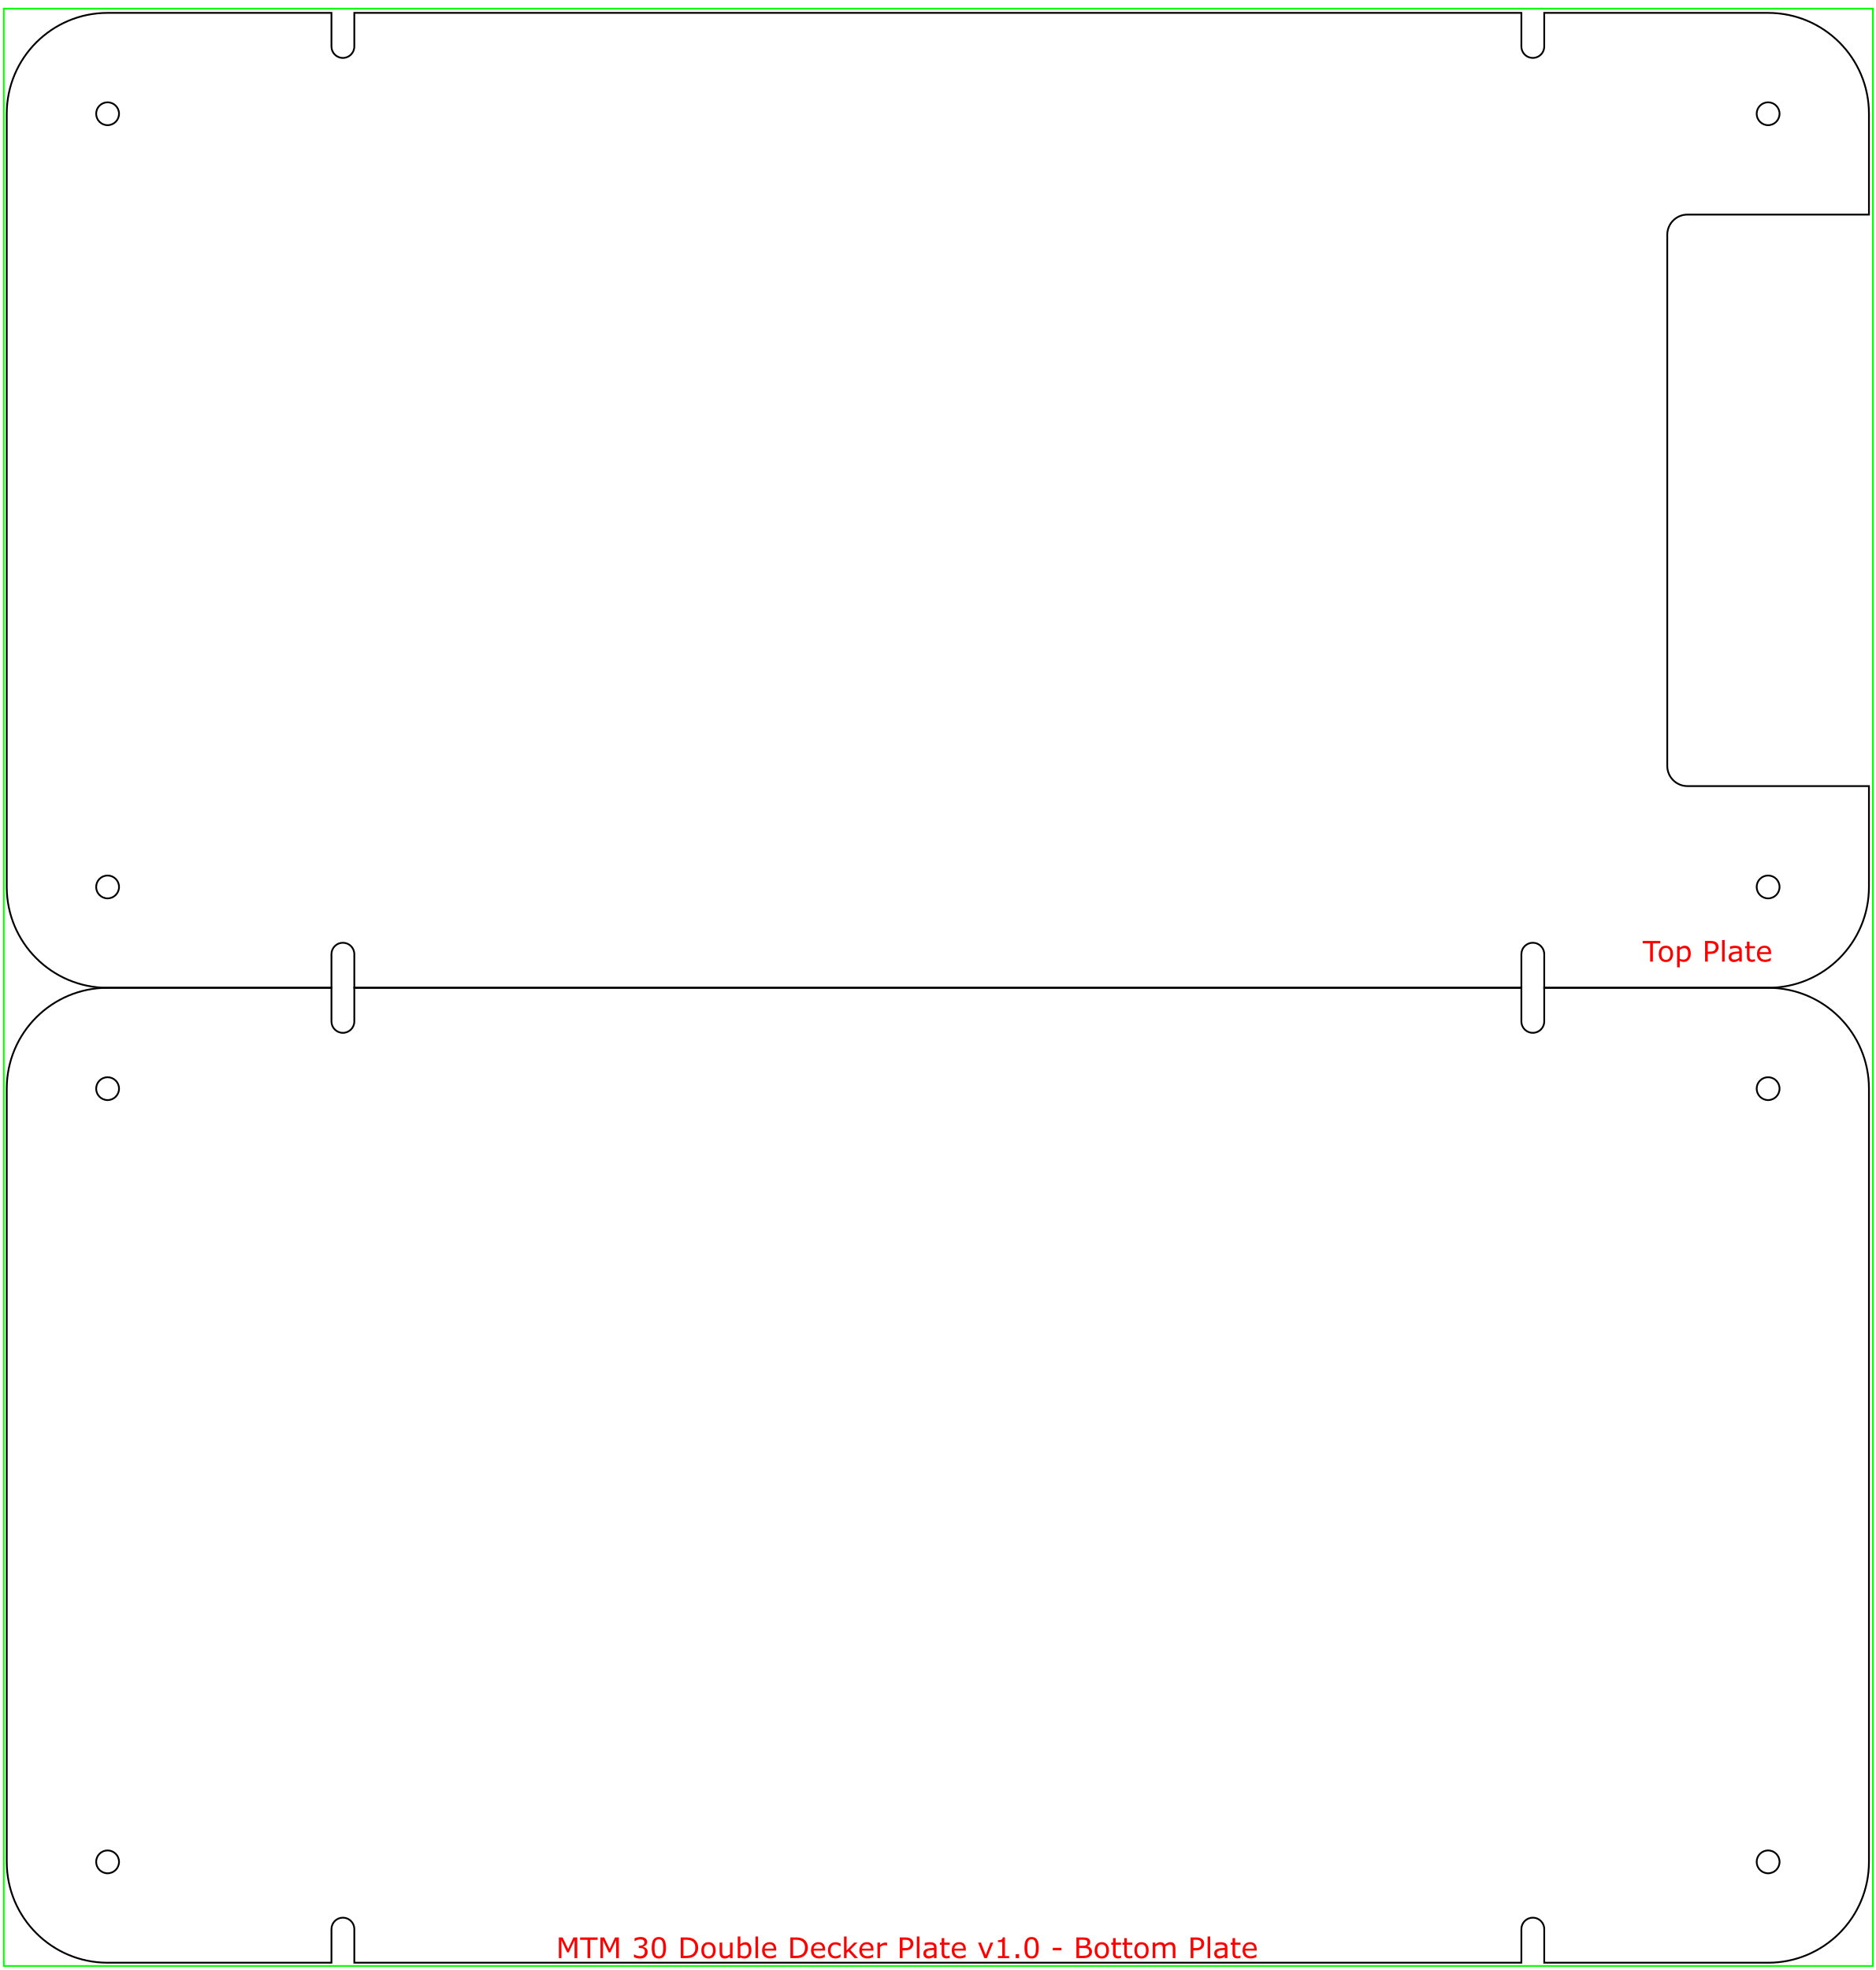
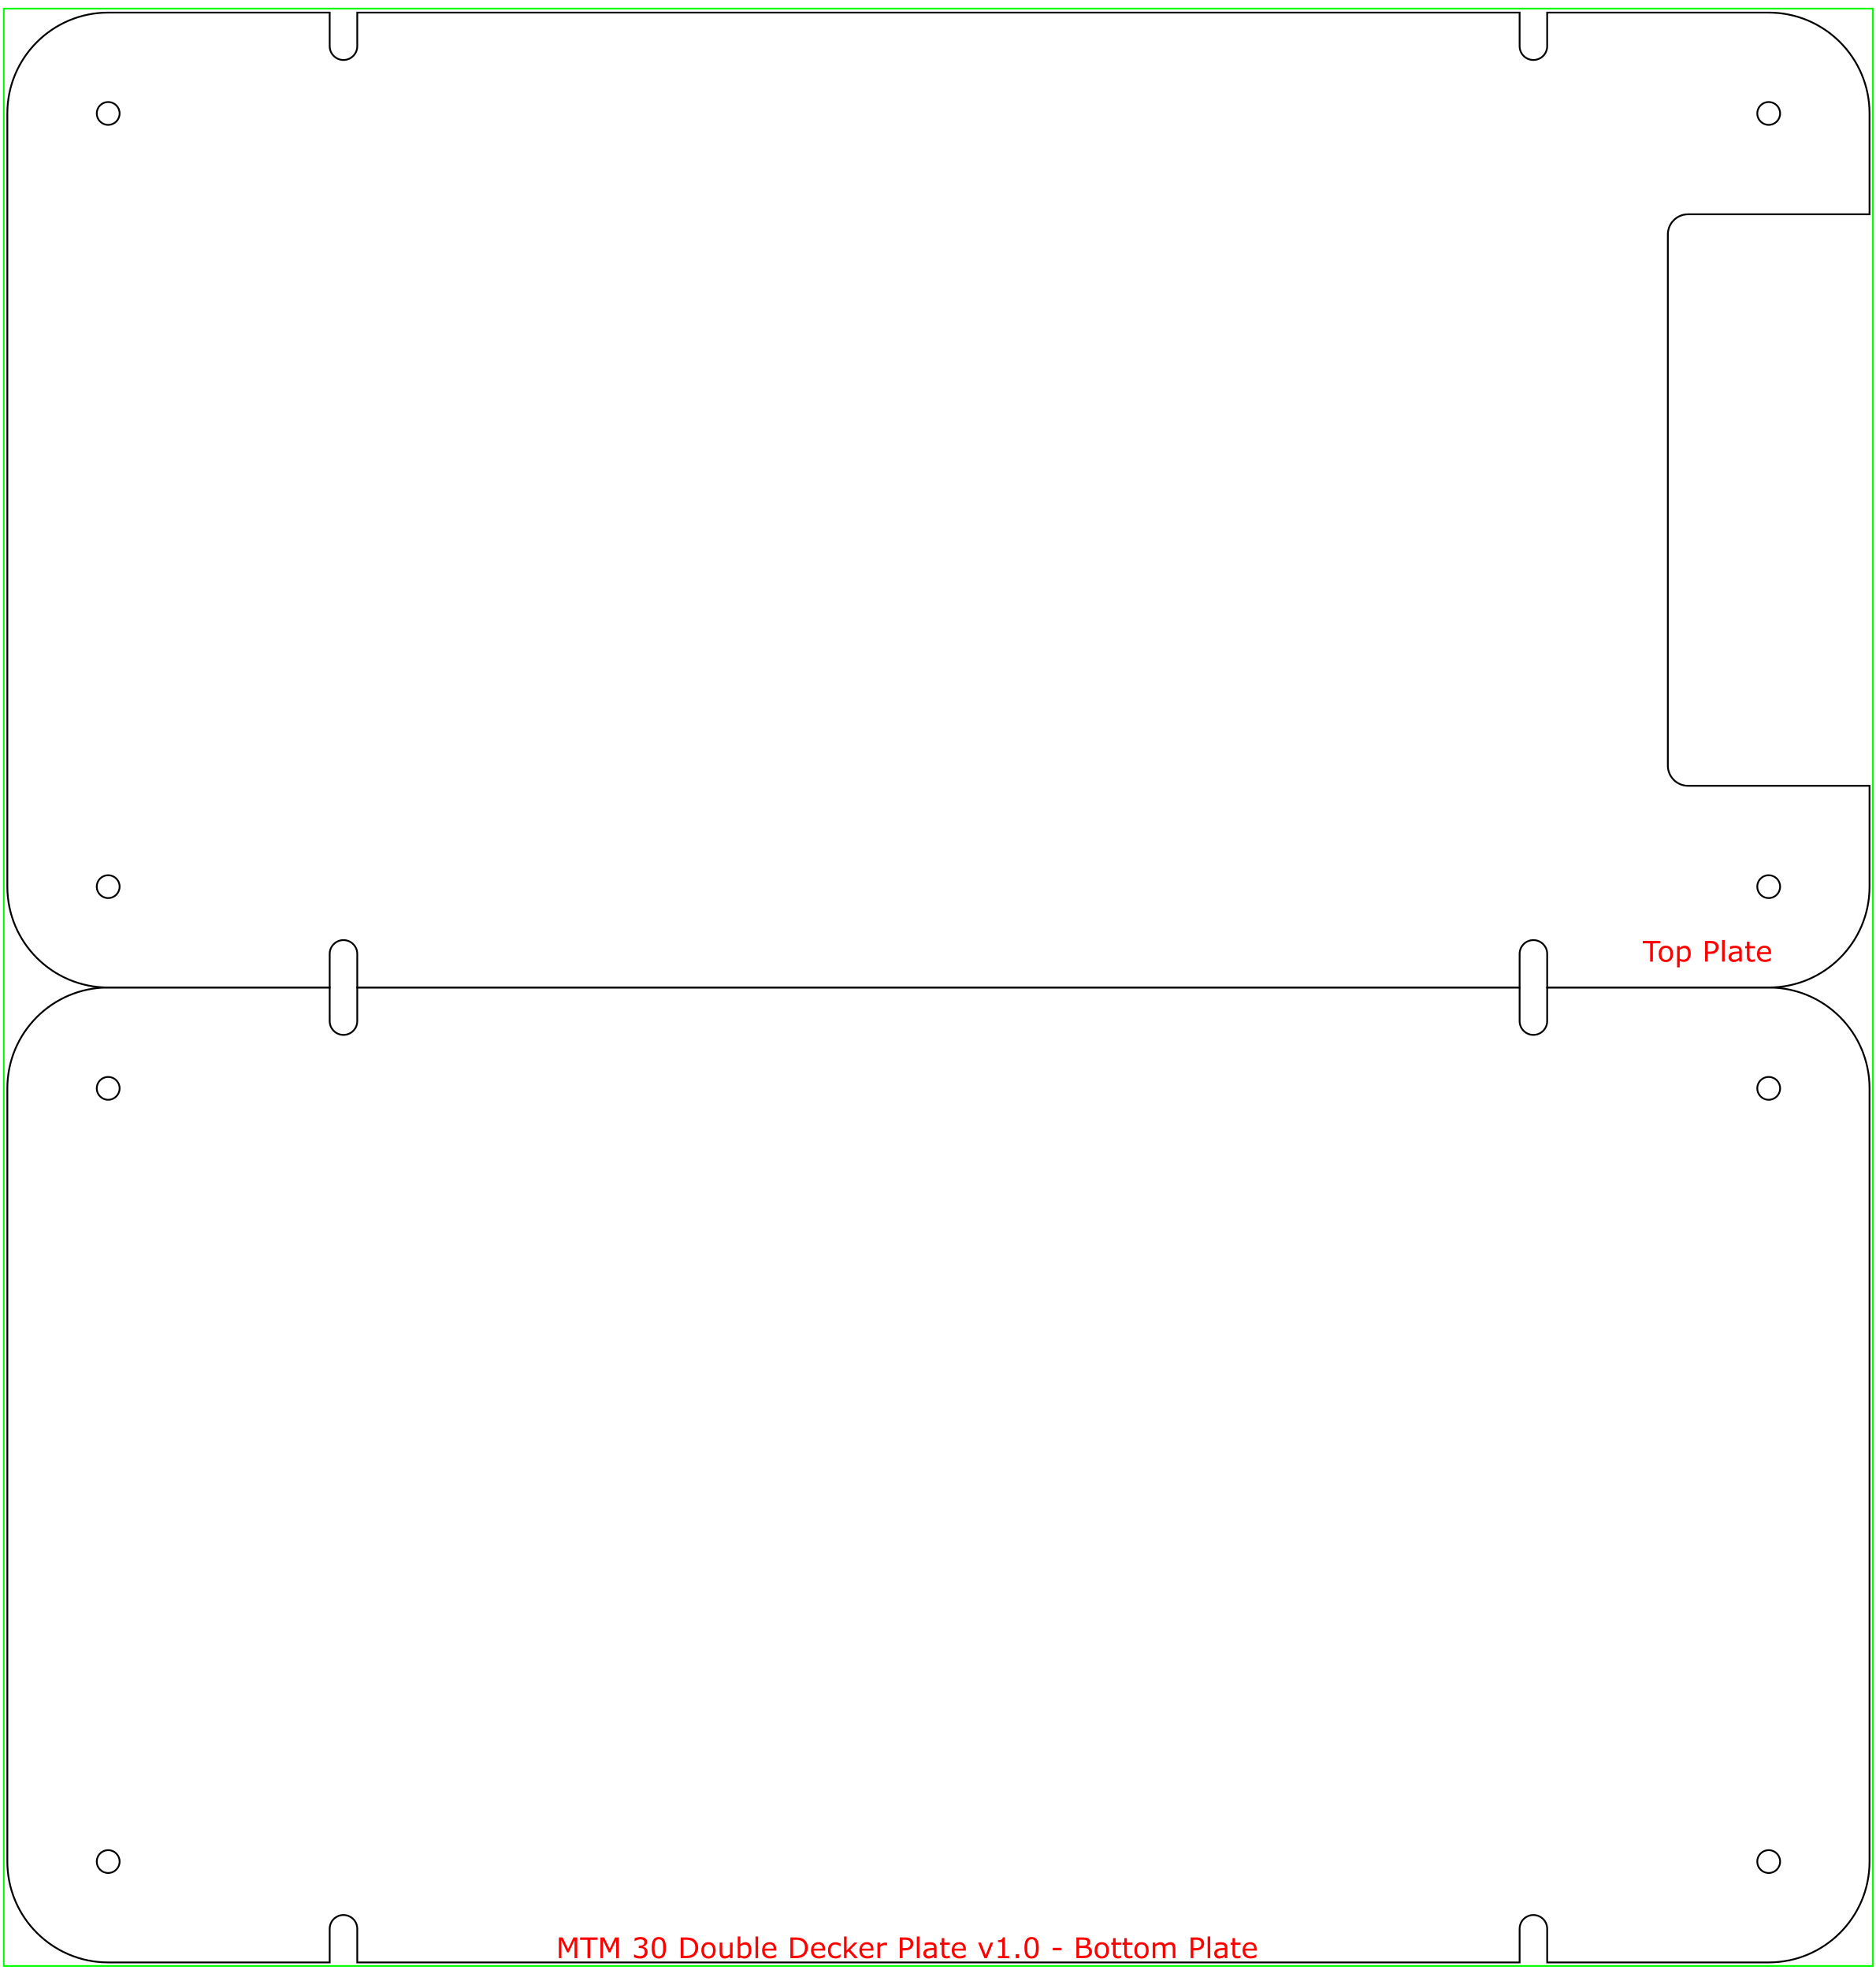
<svg xmlns="http://www.w3.org/2000/svg" width="279mm" height="293mm" viewBox="0 0 279 293" version="1.1" id="svg9682">
  <defs id="defs9676">
    <marker style="overflow:visible" refY="0" refX="0" orient="auto" id="DistanceX">
      <path id="path10229" style="stroke:#000000;stroke-width:0.5" d="M 3,-3 -3,3 M 0,-5 V 5" />
    </marker>
    <pattern y="0" x="0" width="8" patternUnits="userSpaceOnUse" id="Hatch" height="8">
      <path id="path10232" stroke-width="0.25" stroke="#000000" linecap="square" d="M8 4 l-4,4" />
      <path id="path10234" stroke-width="0.25" stroke="#000000" linecap="square" d="M6 2 l-4,4" />
      <path id="path10236" stroke-width="0.25" stroke="#000000" linecap="square" d="M4 0 l-4,4" />
    </pattern>
    <symbol id="*MODEL_SPACE" />
    <symbol id="*PAPER_SPACE" />
    <marker style="overflow:visible" refY="0" refX="0" orient="auto" id="DistanceX-1">
      <path id="path10283" style="stroke:#000000;stroke-width:0.5" d="M 3,-3 -3,3 M 0,-5 V 5" />
    </marker>
    <pattern y="0" x="0" width="8" patternUnits="userSpaceOnUse" id="Hatch-7" height="8">
      <path id="path10286" stroke-width="0.25" stroke="#000000" linecap="square" d="M8 4 l-4,4" />
      <path id="path10288" stroke-width="0.25" stroke="#000000" linecap="square" d="M6 2 l-4,4" />
      <path id="path10290" stroke-width="0.25" stroke="#000000" linecap="square" d="M4 0 l-4,4" />
    </pattern>
    <symbol id="*MODEL_SPACE-5" />
    <symbol id="*PAPER_SPACE-8" />
+     <marker style="overflow:visible" refY="0.0" refX="0.0" orient="auto" id="DistanceX-5">
+       <path id="path4573" style="stroke:#000000; stroke-width:0.5" d="M 3,-3 L -3,3 M 0,-5 L  0,5" />
+     </marker>
+     <pattern y="0" x="0" width="8" patternUnits="userSpaceOnUse" id="Hatch-3" height="8">
+       <path id="path4576" stroke-width="0.25" stroke="#000000" linecap="square" d="M8 4 l-4,4" />
+       <path id="path4578" stroke-width="0.25" stroke="#000000" linecap="square" d="M6 2 l-4,4" />
+       <path id="path4580" stroke-width="0.25" stroke="#000000" linecap="square" d="M4 0 l-4,4" />
+     </pattern>
+     <symbol id="*MODEL_SPACE-6" />
+     <symbol id="*PAPER_SPACE-6" />
+     <marker style="overflow:visible" refY="0.0" refX="0.0" orient="auto" id="DistanceX-7">
+       <path id="path4639" style="stroke:#000000; stroke-width:0.5" d="M 3,-3 L -3,3 M 0,-5 L  0,5" />
+     </marker>
+     <pattern y="0" x="0" width="8" patternUnits="userSpaceOnUse" id="Hatch-1" height="8">
+       <path id="path4642" stroke-width="0.25" stroke="#000000" linecap="square" d="M8 4 l-4,4" />
+       <path id="path4644" stroke-width="0.25" stroke="#000000" linecap="square" d="M6 2 l-4,4" />
+       <path id="path4646" stroke-width="0.25" stroke="#000000" linecap="square" d="M4 0 l-4,4" />
+     </pattern>
+     <symbol id="*MODEL_SPACE-1" />
+     <symbol id="*PAPER_SPACE-9" />
  </defs>
  <g id="layer1" transform="translate(0,-4)">
-     <g id="g10253" transform="matrix(0.2645833,0,0,0.2645833,278.0041,-1.083343)">
-       <path id="path10243" style="fill:none;stroke:#000000" d="m -851.528,593.386 v -18.898 h 656.126 v 18.898 a 6.425,6.425 0 1 0 12.847,-0.205 v -18.693 H -56.693 A 56.693,56.693 0 0 1 0,631.181 v 434.646 a 56.693,56.693 0 0 1 -56.693,56.693 H -182.551 v -18.898 a 6.425,6.425 0 0 0 -12.85,0 v 18.898 h -656.126 v -18.898 a 6.425,6.425 0 0 0 -12.85,0 v 18.898 h -125.858 a 56.693,56.693 0 0 1 -56.693,-56.693 V 631.181 a 56.693,56.693 0 0 1 56.693,-56.693 l 125.858,-10e-6 v 18.898 a 6.425,6.425 0 0 0 12.85,0 z" />
-       <path id="path10245" style="fill:none;stroke:#000000" d="m -983.811,631.181 a 6.425,6.425 0 1 0 -12.85,0 6.425,6.425 0 1 0 12.85,0 z" />
-       <path id="path10247" style="fill:none;stroke:#000000" d="m -983.811,1065.827 a 6.425,6.425 0 1 0 -12.85,0 6.425,6.425 0 1 0 12.85,0 z" />
-       <path id="path10249" style="fill:none;stroke:#000000" d="m -50.268,631.181 a 6.425,6.425 0 1 0 -12.85,0 6.425,6.425 0 1 0 12.85,0 z" />
-       <path id="path10251" style="fill:none;stroke:#000000" d="m -50.268,1065.827 a 6.425,6.425 0 1 0 -12.85,0 6.425,6.425 0 1 0 12.85,0 z" />
-     </g>
-     <g id="g10307" transform="matrix(0.2645833,0,0,0.2645833,278.0041,-146.0833)">
-       <path id="path10297" style="fill:none;stroke:#000000" d="m -851.528,1122.52 v -18.898 a 6.425,6.425 0 0 0 -12.85,0 v 18.898 h -125.858 a 56.693,56.693 0 0 1 -56.693,-56.693 V 631.181 a 56.693,56.693 0 0 1 56.693,-56.693 h 125.858 v 18.898 a 6.425,6.425 0 0 0 12.85,0 v -18.898 h 656.126 v 18.898 a 6.425,6.425 0 1 0 12.847,-0.205 v -18.693 H -56.693 A 56.693,56.693 0 0 1 0,631.181 v 56.693 h -102.047 a 11.339,11.339 0 0 0 -11.339,11.339 v 298.583 a 11.339,11.339 0 0 0 11.339,11.339 H 0 v 56.693 a 56.693,56.693 0 0 1 -56.693,56.693 H -182.551 v -18.898 a 6.425,6.425 0 0 0 -12.85,0 v 18.898 z" />
-       <path id="path10299" style="fill:none;stroke:#000000" d="m -983.811,631.181 a 6.425,6.425 0 1 0 -12.85,0 6.425,6.425 0 1 0 12.85,0 z" />
-       <path id="path10301" style="fill:none;stroke:#000000" d="m -983.811,1065.827 a 6.425,6.425 0 1 0 -12.85,0 6.425,6.425 0 1 0 12.85,0 z" />
-       <path id="path10303" style="fill:none;stroke:#000000" d="m -50.268,631.181 a 6.425,6.425 0 1 0 -12.85,0 6.425,6.425 0 1 0 12.85,0 z" />
-       <path id="path10305" style="fill:none;stroke:#000000" d="m -50.268,1065.827 a 6.425,6.425 0 1 0 -12.85,0 6.425,6.425 0 1 0 12.85,0 z" />
-     </g>
    <rect style="fill:none;fill-opacity:1;stroke:#00ff00;stroke-width:0.249;stroke-miterlimit:4;stroke-dasharray:none;stroke-dashoffset:0;stroke-opacity:1" id="rect10341" width="278.036" height="291.12" x="0.56" y="5.279" />
    <g aria-label="MTM 30 Double Decker Plate v1.0 - Bottom Plate" transform="matrix(0.2645833,0,0,0.2645833,18.05925,16.20602)" style="font-style:normal;font-weight:normal;font-size:16px;line-height:1.25;font-family:sans-serif;letter-spacing:0px;word-spacing:0px;fill:#ff0000;fill-opacity:1;stroke:none" id="flowRoot10343">
      <path d="m 256.293,1054.586 h -1.547 v -10.024 l -3.234,6.82 h -0.922 l -3.211,-6.82 v 10.024 h -1.445 v -11.633 h 2.109 l 3.102,6.476 3,-6.476 h 2.148 z" style="" id="path10376" />
      <path d="m 267.73,1044.328 h -4.156 v 10.258 h -1.547 v -10.258 h -4.156 v -1.375 h 9.859 z" style="" id="path10378" />
      <path d="m 279.668,1054.586 h -1.547 v -10.024 l -3.234,6.82 h -0.922 l -3.211,-6.82 v 10.024 h -1.445 v -11.633 h 2.109 l 3.102,6.476 3,-6.476 h 2.148 z" style="" id="path10380" />
      <path d="m 294.98,1048.984 q 0.375,0.336 0.617,0.844 0.242,0.508 0.242,1.312 0,0.797 -0.289,1.461 -0.289,0.664 -0.812,1.156 -0.586,0.547 -1.383,0.812 -0.789,0.258 -1.734,0.258 -0.969,0 -1.906,-0.234 -0.938,-0.227 -1.539,-0.5 v -1.633 h 0.117 q 0.664,0.438 1.562,0.727 0.898,0.289 1.734,0.289 0.492,0 1.047,-0.164 0.555,-0.164 0.898,-0.484 0.359,-0.344 0.531,-0.758 0.18,-0.414 0.18,-1.047 0,-0.625 -0.203,-1.031 -0.195,-0.414 -0.547,-0.648 -0.352,-0.242 -0.852,-0.328 -0.5,-0.094 -1.078,-0.094 h -0.703 v -1.297 h 0.547 q 1.188,0 1.891,-0.492 0.711,-0.5 0.711,-1.453 0,-0.422 -0.18,-0.734 -0.18,-0.32 -0.5,-0.523 -0.336,-0.203 -0.719,-0.281 -0.383,-0.078 -0.867,-0.078 -0.742,0 -1.578,0.266 -0.836,0.266 -1.578,0.75 h -0.078 v -1.633 q 0.555,-0.273 1.477,-0.5 0.93,-0.234 1.797,-0.234 0.852,0 1.5,0.156 0.648,0.156 1.172,0.5 0.562,0.375 0.852,0.906 0.289,0.531 0.289,1.242 0,0.969 -0.688,1.695 -0.68,0.719 -1.609,0.906 v 0.109 q 0.375,0.062 0.859,0.266 0.484,0.195 0.82,0.492 z" style="" id="path10382" />
      <path d="m 306.176,1048.765 q 0,3.133 -0.984,4.601 -0.977,1.461 -3.039,1.461 -2.094,0 -3.062,-1.484 -0.961,-1.484 -0.961,-4.562 0,-3.102 0.977,-4.578 0.977,-1.484 3.047,-1.484 2.094,0 3.055,1.508 0.969,1.5 0.969,4.539 z m -2.055,3.547 q 0.273,-0.633 0.367,-1.484 0.102,-0.859 0.102,-2.062 0,-1.188 -0.102,-2.062 -0.094,-0.875 -0.375,-1.484 -0.273,-0.602 -0.75,-0.906 -0.469,-0.305 -1.211,-0.305 -0.734,0 -1.219,0.305 -0.477,0.305 -0.758,0.922 -0.266,0.578 -0.367,1.508 -0.094,0.93 -0.094,2.039 0,1.219 0.086,2.039 0.086,0.82 0.367,1.469 0.258,0.609 0.727,0.93 0.477,0.32 1.258,0.32 0.734,0 1.219,-0.305 0.484,-0.305 0.75,-0.922 z" style="" id="path10384" />
      <path d="m 324.262,1048.781 q 0,1.586 -0.695,2.875 -0.688,1.289 -1.836,2 -0.797,0.492 -1.781,0.711 -0.977,0.219 -2.578,0.219 h -2.938 v -11.633 h 2.906 q 1.703,0 2.703,0.25 1.008,0.242 1.703,0.672 1.188,0.742 1.852,1.977 0.664,1.234 0.664,2.93 z m -1.617,-0.024 q 0,-1.367 -0.477,-2.305 -0.477,-0.938 -1.422,-1.477 -0.688,-0.391 -1.461,-0.539 -0.773,-0.156 -1.852,-0.156 h -1.453 v 8.976 h 1.453 q 1.117,0 1.945,-0.164 0.836,-0.164 1.531,-0.609 0.867,-0.555 1.297,-1.461 0.438,-0.906 0.438,-2.266 z" style="" id="path10386" />
      <path d="m 334.098,1050.226 q 0,2.133 -1.094,3.367 -1.094,1.234 -2.93,1.234 -1.852,0 -2.945,-1.234 -1.086,-1.234 -1.086,-3.367 0,-2.133 1.086,-3.367 1.094,-1.242 2.945,-1.242 1.836,0 2.93,1.242 1.094,1.234 1.094,3.367 z m -1.516,0 q 0,-1.695 -0.664,-2.516 -0.664,-0.828 -1.844,-0.828 -1.195,0 -1.859,0.828 -0.656,0.82 -0.656,2.516 0,1.641 0.664,2.492 0.664,0.844 1.852,0.844 1.172,0 1.836,-0.836 0.672,-0.844 0.672,-2.5 z" style="" id="path10388" />
      <path d="m 343.613,1054.586 h -1.469 v -0.969 q -0.742,0.586 -1.422,0.898 -0.68,0.312 -1.5,0.312 -1.375,0 -2.141,-0.836 -0.766,-0.844 -0.766,-2.469 v -5.664 h 1.469 v 4.969 q 0,0.664 0.062,1.141 0.062,0.469 0.266,0.805 0.211,0.344 0.547,0.5 0.336,0.156 0.977,0.156 0.57,0 1.242,-0.297 0.68,-0.297 1.266,-0.758 v -6.516 h 1.469 z" style="" id="path10390" />
      <path d="m 354.184,1050.156 q 0,1.094 -0.312,1.969 -0.305,0.875 -0.828,1.469 -0.555,0.617 -1.219,0.93 -0.664,0.305 -1.461,0.305 -0.742,0 -1.297,-0.18 -0.555,-0.172 -1.094,-0.469 l -0.094,0.406 h -1.375 v -12.156 h 1.469 v 4.344 q 0.617,-0.508 1.312,-0.828 0.695,-0.328 1.562,-0.328 1.547,0 2.438,1.188 0.898,1.188 0.898,3.352 z m -1.516,0.039 q 0,-1.562 -0.516,-2.367 -0.516,-0.812 -1.664,-0.812 -0.641,0 -1.297,0.281 -0.656,0.273 -1.219,0.711 v 5 q 0.625,0.281 1.07,0.391 0.453,0.109 1.023,0.109 1.219,0 1.906,-0.797 0.695,-0.805 0.695,-2.516 z" style="" id="path10392" />
      <path d="m 357.957,1054.586 h -1.469 v -12.156 h 1.469 z" style="" id="path10394" />
      <path d="m 368.121,1050.375 h -6.43 q 0,0.805 0.242,1.406 0.242,0.594 0.664,0.977 0.406,0.375 0.961,0.562 0.562,0.188 1.234,0.188 0.891,0 1.789,-0.351 0.906,-0.359 1.289,-0.703 h 0.078 v 1.601 q -0.742,0.312 -1.516,0.523 -0.773,0.211 -1.625,0.211 -2.172,0 -3.391,-1.172 -1.219,-1.18 -1.219,-3.344 0,-2.141 1.164,-3.398 1.172,-1.258 3.078,-1.258 1.766,0 2.719,1.031 0.961,1.031 0.961,2.93 z m -1.43,-1.125 q -0.008,-1.156 -0.586,-1.789 -0.57,-0.633 -1.742,-0.633 -1.18,0 -1.883,0.695 -0.695,0.695 -0.789,1.726 z" style="" id="path10396" />
      <path d="m 385.918,1048.781 q 0,1.586 -0.695,2.875 -0.688,1.289 -1.836,2 -0.797,0.492 -1.781,0.711 -0.977,0.219 -2.578,0.219 h -2.938 v -11.633 h 2.906 q 1.703,0 2.703,0.25 1.008,0.242 1.703,0.672 1.188,0.742 1.852,1.977 0.664,1.234 0.664,2.93 z m -1.617,-0.024 q 0,-1.367 -0.477,-2.305 -0.477,-0.938 -1.422,-1.477 -0.688,-0.391 -1.461,-0.539 -0.773,-0.156 -1.852,-0.156 h -1.453 v 8.976 h 1.453 q 1.117,0 1.945,-0.164 0.836,-0.164 1.531,-0.609 0.867,-0.555 1.297,-1.461 0.438,-0.906 0.438,-2.266 z" style="" id="path10398" />
      <path d="m 395.621,1050.375 h -6.43 q 0,0.805 0.242,1.406 0.242,0.594 0.664,0.977 0.406,0.375 0.961,0.562 0.562,0.188 1.234,0.188 0.891,0 1.789,-0.351 0.906,-0.359 1.289,-0.703 h 0.078 v 1.601 q -0.742,0.312 -1.516,0.523 -0.773,0.211 -1.625,0.211 -2.172,0 -3.391,-1.172 -1.219,-1.18 -1.219,-3.344 0,-2.141 1.164,-3.398 1.172,-1.258 3.078,-1.258 1.766,0 2.719,1.031 0.961,1.031 0.961,2.93 z m -1.43,-1.125 q -0.008,-1.156 -0.586,-1.789 -0.57,-0.633 -1.742,-0.633 -1.18,0 -1.883,0.695 -0.695,0.695 -0.789,1.726 z" style="" id="path10400" />
      <path d="m 404.301,1054.039 q -0.734,0.352 -1.398,0.547 -0.656,0.195 -1.398,0.195 -0.945,0 -1.734,-0.274 -0.789,-0.281 -1.352,-0.844 -0.57,-0.562 -0.883,-1.422 -0.312,-0.859 -0.312,-2.008 0,-2.141 1.172,-3.359 1.18,-1.219 3.109,-1.219 0.75,0 1.469,0.211 0.727,0.211 1.328,0.516 v 1.633 h -0.078 q -0.672,-0.523 -1.391,-0.805 -0.711,-0.281 -1.391,-0.281 -1.25,0 -1.977,0.844 -0.719,0.836 -0.719,2.461 0,1.578 0.703,2.43 0.711,0.844 1.992,0.844 0.445,0 0.906,-0.117 0.461,-0.117 0.828,-0.305 0.32,-0.164 0.602,-0.344 0.281,-0.188 0.445,-0.32 h 0.078 z" style="" id="path10402" />
      <path d="m 414.113,1054.586 h -1.938 l -3.5,-3.82 -0.953,0.906 v 2.914 h -1.469 v -12.156 h 1.469 v 7.797 l 4.242,-4.367 h 1.852 l -4.055,4.031 z" style="" id="path10404" />
      <path d="m 422.809,1050.375 h -6.43 q 0,0.805 0.242,1.406 0.242,0.594 0.664,0.977 0.406,0.375 0.961,0.562 0.562,0.188 1.234,0.188 0.891,0 1.789,-0.351 0.906,-0.359 1.289,-0.703 h 0.078 v 1.601 q -0.742,0.312 -1.516,0.523 -0.773,0.211 -1.625,0.211 -2.172,0 -3.391,-1.172 -1.219,-1.18 -1.219,-3.344 0,-2.141 1.164,-3.398 1.172,-1.258 3.078,-1.258 1.766,0 2.719,1.031 0.961,1.031 0.961,2.93 z m -1.43,-1.125 q -0.008,-1.156 -0.586,-1.789 -0.57,-0.633 -1.742,-0.633 -1.18,0 -1.883,0.695 -0.695,0.695 -0.789,1.726 z" style="" id="path10406" />
      <path d="m 430.48,1047.461 h -0.078 q -0.328,-0.078 -0.641,-0.109 -0.305,-0.039 -0.727,-0.039 -0.68,0 -1.312,0.305 -0.633,0.297 -1.219,0.773 v 6.195 h -1.469 v -8.727 h 1.469 v 1.289 q 0.875,-0.703 1.539,-0.992 0.672,-0.297 1.367,-0.297 0.383,0 0.555,0.023 0.172,0.016 0.516,0.07 z" style="" id="path10408" />
      <path d="m 445.23,1046.468 q 0,0.773 -0.273,1.438 -0.266,0.656 -0.75,1.141 -0.602,0.602 -1.422,0.906 -0.82,0.297 -2.07,0.297 h -1.547 v 4.336 h -1.547 v -11.633 h 3.156 q 1.047,0 1.773,0.18 0.727,0.172 1.289,0.547 0.664,0.445 1.023,1.109 0.367,0.664 0.367,1.68 z m -1.609,0.039 q 0,-0.602 -0.211,-1.047 -0.211,-0.445 -0.641,-0.727 -0.375,-0.242 -0.859,-0.344 -0.477,-0.109 -1.211,-0.109 h -1.531 v 4.648 h 1.305 q 0.938,0 1.523,-0.164 0.586,-0.172 0.953,-0.539 0.367,-0.375 0.516,-0.789 0.156,-0.414 0.156,-0.93 z" style="" id="path10410" />
      <path d="m 448.645,1054.586 h -1.469 v -12.156 h 1.469 z" style="" id="path10412" />
      <path d="m 458.285,1054.586 h -1.461 v -0.93 q -0.195,0.133 -0.531,0.375 -0.328,0.234 -0.641,0.375 -0.367,0.18 -0.844,0.297 -0.477,0.125 -1.117,0.125 -1.18,0 -2,-0.781 -0.82,-0.781 -0.82,-1.992 0,-0.992 0.422,-1.601 0.43,-0.617 1.219,-0.969 0.797,-0.352 1.914,-0.477 1.117,-0.125 2.398,-0.188 v -0.227 q 0,-0.5 -0.18,-0.828 -0.172,-0.328 -0.5,-0.516 -0.312,-0.18 -0.75,-0.242 -0.438,-0.062 -0.914,-0.062 -0.578,0 -1.289,0.156 -0.711,0.148 -1.469,0.438 h -0.078 v -1.492 q 0.43,-0.117 1.242,-0.258 0.812,-0.141 1.602,-0.141 0.922,0 1.602,0.156 0.688,0.148 1.188,0.516 0.492,0.359 0.75,0.93 0.258,0.57 0.258,1.414 z m -1.461,-2.148 v -2.43 q -0.672,0.039 -1.586,0.117 -0.906,0.078 -1.438,0.227 -0.633,0.18 -1.023,0.562 -0.391,0.375 -0.391,1.039 0,0.75 0.453,1.133 0.453,0.375 1.383,0.375 0.773,0 1.414,-0.297 0.641,-0.305 1.188,-0.727 z" style="" id="path10414" />
      <path d="m 465.66,1054.507 q -0.414,0.109 -0.906,0.18 -0.484,0.07 -0.867,0.07 -1.336,0 -2.031,-0.719 -0.695,-0.719 -0.695,-2.305 v -4.641 h -0.992 v -1.234 h 0.992 v -2.508 h 1.469 v 2.508 h 3.031 v 1.234 h -3.031 v 3.977 q 0,0.688 0.031,1.078 0.031,0.383 0.219,0.719 0.172,0.312 0.469,0.461 0.305,0.141 0.922,0.141 0.359,0 0.75,-0.102 0.391,-0.109 0.562,-0.18 h 0.078 z" style="" id="path10416" />
      <path d="m 474.746,1050.375 h -6.43 q 0,0.805 0.242,1.406 0.242,0.594 0.664,0.977 0.406,0.375 0.961,0.562 0.562,0.188 1.234,0.188 0.891,0 1.789,-0.351 0.906,-0.359 1.289,-0.703 h 0.078 v 1.601 q -0.742,0.312 -1.516,0.523 -0.773,0.211 -1.625,0.211 -2.172,0 -3.391,-1.172 -1.219,-1.18 -1.219,-3.344 0,-2.141 1.164,-3.398 1.172,-1.258 3.078,-1.258 1.766,0 2.719,1.031 0.961,1.031 0.961,2.93 z m -1.43,-1.125 q -0.008,-1.156 -0.586,-1.789 -0.57,-0.633 -1.742,-0.633 -1.18,0 -1.883,0.695 -0.695,0.695 -0.789,1.726 z" style="" id="path10418" />
      <path d="m 490.145,1045.859 -3.531,8.727 h -1.477 l -3.508,-8.727 h 1.594 l 2.703,6.945 2.68,-6.945 z" style="" id="path10420" />
      <path d="m 499.09,1054.586 h -6.297 v -1.188 h 2.422 v -7.797 h -2.422 v -1.062 q 0.492,0 1.055,-0.078 0.562,-0.086 0.852,-0.242 0.359,-0.195 0.562,-0.492 0.211,-0.305 0.242,-0.812 h 1.211 v 10.484 h 2.375 z" style="" id="path10422" />
      <path d="m 504.652,1054.586 h -1.867 v -2.227 h 1.867 z" style="" id="path10424" />
      <path d="m 515.738,1048.765 q 0,3.133 -0.984,4.601 -0.977,1.461 -3.039,1.461 -2.094,0 -3.062,-1.484 -0.961,-1.484 -0.961,-4.562 0,-3.102 0.977,-4.578 0.977,-1.484 3.047,-1.484 2.094,0 3.055,1.508 0.969,1.5 0.969,4.539 z m -2.055,3.547 q 0.273,-0.633 0.367,-1.484 0.102,-0.859 0.102,-2.062 0,-1.188 -0.102,-2.062 -0.094,-0.875 -0.375,-1.484 -0.273,-0.602 -0.75,-0.906 -0.469,-0.305 -1.211,-0.305 -0.734,0 -1.219,0.305 -0.477,0.305 -0.758,0.922 -0.266,0.578 -0.367,1.508 -0.094,0.93 -0.094,2.039 0,1.219 0.086,2.039 0.086,0.82 0.367,1.469 0.258,0.609 0.727,0.93 0.477,0.32 1.258,0.32 0.734,0 1.219,-0.305 0.484,-0.305 0.75,-0.922 z" style="" id="path10426" />
      <path d="m 528.504,1050.203 h -4.875 v -1.414 h 4.875 z" style="" id="path10428" />
      <path d="m 545.676,1051.007 q 0,0.867 -0.328,1.531 -0.328,0.664 -0.883,1.094 -0.656,0.516 -1.445,0.734 -0.781,0.219 -1.992,0.219 h -4.125 v -11.633 h 3.445 q 1.273,0 1.906,0.094 0.633,0.094 1.211,0.391 0.641,0.336 0.93,0.867 0.289,0.523 0.289,1.258 0,0.828 -0.422,1.414 -0.422,0.578 -1.125,0.93 v 0.062 q 1.18,0.242 1.859,1.039 0.68,0.789 0.68,2 z m -2.602,-5.242 q 0,-0.422 -0.141,-0.711 -0.141,-0.289 -0.453,-0.469 -0.367,-0.211 -0.891,-0.258 -0.523,-0.055 -1.297,-0.055 h -1.844 v 3.359 h 2 q 0.727,0 1.156,-0.07 0.43,-0.078 0.797,-0.312 0.367,-0.234 0.516,-0.602 0.156,-0.375 0.156,-0.883 z m 0.992,5.305 q 0,-0.703 -0.211,-1.117 -0.211,-0.414 -0.766,-0.703 -0.375,-0.195 -0.914,-0.25 -0.531,-0.062 -1.297,-0.062 h -2.43 v 4.328 h 2.047 q 1.016,0 1.664,-0.102 0.648,-0.109 1.062,-0.391 0.438,-0.305 0.641,-0.695 0.203,-0.391 0.203,-1.008 z" style="" id="path10430" />
      <path d="m 555.191,1050.226 q 0,2.133 -1.094,3.367 -1.094,1.234 -2.93,1.234 -1.852,0 -2.945,-1.234 -1.086,-1.234 -1.086,-3.367 0,-2.133 1.086,-3.367 1.094,-1.242 2.945,-1.242 1.836,0 2.93,1.242 1.094,1.234 1.094,3.367 z m -1.516,0 q 0,-1.695 -0.664,-2.516 -0.664,-0.828 -1.844,-0.828 -1.195,0 -1.859,0.828 -0.656,0.82 -0.656,2.516 0,1.641 0.664,2.492 0.664,0.844 1.852,0.844 1.172,0 1.836,-0.836 0.672,-0.844 0.672,-2.5 z" style="" id="path10432" />
      <path d="m 562.004,1054.507 q -0.414,0.109 -0.906,0.18 -0.484,0.07 -0.867,0.07 -1.336,0 -2.031,-0.719 -0.695,-0.719 -0.695,-2.305 v -4.641 h -0.992 v -1.234 h 0.992 v -2.508 h 1.469 v 2.508 h 3.031 v 1.234 h -3.031 v 3.977 q 0,0.688 0.031,1.078 0.031,0.383 0.219,0.719 0.172,0.312 0.469,0.461 0.305,0.141 0.922,0.141 0.359,0 0.75,-0.102 0.391,-0.109 0.562,-0.18 h 0.078 z" style="" id="path10434" />
      <path d="m 568.316,1054.507 q -0.414,0.109 -0.906,0.18 -0.484,0.07 -0.867,0.07 -1.336,0 -2.031,-0.719 -0.695,-0.719 -0.695,-2.305 v -4.641 h -0.992 v -1.234 h 0.992 v -2.508 h 1.469 v 2.508 h 3.031 v 1.234 h -3.031 v 3.977 q 0,0.688 0.031,1.078 0.031,0.383 0.219,0.719 0.172,0.312 0.469,0.461 0.305,0.141 0.922,0.141 0.359,0 0.75,-0.102 0.391,-0.109 0.562,-0.18 h 0.078 z" style="" id="path10436" />
      <path d="m 577.535,1050.226 q 0,2.133 -1.094,3.367 -1.094,1.234 -2.93,1.234 -1.852,0 -2.945,-1.234 -1.086,-1.234 -1.086,-3.367 0,-2.133 1.086,-3.367 1.094,-1.242 2.945,-1.242 1.836,0 2.93,1.242 1.094,1.234 1.094,3.367 z m -1.516,0 q 0,-1.695 -0.664,-2.516 -0.664,-0.828 -1.844,-0.828 -1.195,0 -1.859,0.828 -0.656,0.82 -0.656,2.516 0,1.641 0.664,2.492 0.664,0.844 1.852,0.844 1.172,0 1.836,-0.836 0.672,-0.844 0.672,-2.5 z" style="" id="path10438" />
      <path d="m 592.551,1054.586 h -1.469 v -4.969 q 0,-0.562 -0.055,-1.086 -0.047,-0.523 -0.211,-0.836 -0.18,-0.336 -0.516,-0.508 -0.336,-0.172 -0.969,-0.172 -0.617,0 -1.234,0.312 -0.617,0.305 -1.234,0.781 0.023,0.18 0.039,0.422 0.016,0.234 0.016,0.469 v 5.586 h -1.469 v -4.969 q 0,-0.578 -0.055,-1.094 -0.047,-0.523 -0.211,-0.836 -0.18,-0.336 -0.516,-0.5 -0.336,-0.172 -0.969,-0.172 -0.602,0 -1.211,0.297 -0.602,0.297 -1.203,0.758 v 6.516 h -1.469 v -8.727 h 1.469 v 0.969 q 0.688,-0.57 1.367,-0.891 0.688,-0.32 1.461,-0.32 0.891,0 1.508,0.375 0.625,0.375 0.93,1.039 0.891,-0.75 1.625,-1.078 0.734,-0.336 1.57,-0.336 1.438,0 2.117,0.875 0.688,0.867 0.688,2.43 z" style="" id="path10440" />
      <path d="m 608.73,1046.468 q 0,0.773 -0.273,1.438 -0.266,0.656 -0.75,1.141 -0.602,0.602 -1.422,0.906 -0.82,0.297 -2.07,0.297 h -1.547 v 4.336 h -1.547 v -11.633 h 3.156 q 1.047,0 1.773,0.18 0.727,0.172 1.289,0.547 0.664,0.445 1.023,1.109 0.367,0.664 0.367,1.68 z m -1.609,0.039 q 0,-0.602 -0.211,-1.047 -0.211,-0.445 -0.641,-0.727 -0.375,-0.242 -0.859,-0.344 -0.477,-0.109 -1.211,-0.109 h -1.531 v 4.648 h 1.305 q 0.938,0 1.523,-0.164 0.586,-0.172 0.953,-0.539 0.367,-0.375 0.516,-0.789 0.156,-0.414 0.156,-0.93 z" style="" id="path10442" />
      <path d="m 612.145,1054.586 h -1.469 v -12.156 h 1.469 z" style="" id="path10444" />
      <path d="m 621.785,1054.586 h -1.461 v -0.93 q -0.195,0.133 -0.531,0.375 -0.328,0.234 -0.641,0.375 -0.367,0.18 -0.844,0.297 -0.477,0.125 -1.117,0.125 -1.18,0 -2,-0.781 -0.82,-0.781 -0.82,-1.992 0,-0.992 0.422,-1.601 0.43,-0.617 1.219,-0.969 0.797,-0.352 1.914,-0.477 1.117,-0.125 2.398,-0.188 v -0.227 q 0,-0.5 -0.18,-0.828 -0.172,-0.328 -0.5,-0.516 -0.312,-0.18 -0.75,-0.242 -0.438,-0.062 -0.914,-0.062 -0.578,0 -1.289,0.156 -0.711,0.148 -1.469,0.438 h -0.078 v -1.492 q 0.43,-0.117 1.242,-0.258 0.812,-0.141 1.602,-0.141 0.922,0 1.602,0.156 0.688,0.148 1.188,0.516 0.492,0.359 0.75,0.93 0.258,0.57 0.258,1.414 z m -1.461,-2.148 v -2.43 q -0.672,0.039 -1.586,0.117 -0.906,0.078 -1.438,0.227 -0.633,0.18 -1.023,0.562 -0.391,0.375 -0.391,1.039 0,0.75 0.453,1.133 0.453,0.375 1.383,0.375 0.773,0 1.414,-0.297 0.641,-0.305 1.188,-0.727 z" style="" id="path10446" />
      <path d="m 629.16,1054.507 q -0.414,0.109 -0.906,0.18 -0.484,0.07 -0.867,0.07 -1.336,0 -2.031,-0.719 -0.695,-0.719 -0.695,-2.305 v -4.641 h -0.992 v -1.234 h 0.992 v -2.508 h 1.469 v 2.508 h 3.031 v 1.234 h -3.031 v 3.977 q 0,0.688 0.031,1.078 0.031,0.383 0.219,0.719 0.172,0.312 0.469,0.461 0.305,0.141 0.922,0.141 0.359,0 0.75,-0.102 0.391,-0.109 0.562,-0.18 h 0.078 z" style="" id="path10448" />
      <path d="m 638.246,1050.375 h -6.43 q 0,0.805 0.242,1.406 0.242,0.594 0.664,0.977 0.406,0.375 0.961,0.562 0.562,0.188 1.234,0.188 0.891,0 1.789,-0.351 0.906,-0.359 1.289,-0.703 h 0.078 v 1.601 q -0.742,0.312 -1.516,0.523 -0.773,0.211 -1.625,0.211 -2.172,0 -3.391,-1.172 -1.219,-1.18 -1.219,-3.344 0,-2.141 1.164,-3.398 1.172,-1.258 3.078,-1.258 1.766,0 2.719,1.031 0.961,1.031 0.961,2.93 z m -1.43,-1.125 q -0.008,-1.156 -0.586,-1.789 -0.57,-0.633 -1.742,-0.633 -1.18,0 -1.883,0.695 -0.695,0.695 -0.789,1.726 z" style="" id="path10450" />
    </g>
    <g aria-label="Top Plate" transform="matrix(0.2645833,0,0,0.2645833,140.9067,6.229537)" style="font-style:normal;font-weight:normal;font-size:16px;line-height:1.25;font-family:sans-serif;letter-spacing:0px;word-spacing:0px;fill:#ff0000;fill-opacity:1;stroke:none" id="flowRoot10351">
      <path d="m 400.854,521.879 h -4.156 v 10.258 h -1.547 v -10.258 h -4.156 v -1.375 h 9.859 z" style="" id="path10359" />
      <path d="m 408.033,527.777 q 0,2.133 -1.094,3.367 -1.094,1.234 -2.93,1.234 -1.852,0 -2.945,-1.234 -1.086,-1.234 -1.086,-3.367 0,-2.133 1.086,-3.367 1.094,-1.242 2.945,-1.242 1.836,0 2.93,1.242 1.094,1.234 1.094,3.367 z m -1.516,0 q 0,-1.695 -0.664,-2.516 -0.664,-0.828 -1.844,-0.828 -1.195,0 -1.859,0.828 -0.656,0.82 -0.656,2.516 0,1.641 0.664,2.492 0.664,0.844 1.852,0.844 1.172,0 1.836,-0.836 0.672,-0.844 0.672,-2.5 z" style="" id="path10361" />
      <path d="m 417.994,527.668 q 0,1.062 -0.305,1.945 -0.305,0.875 -0.859,1.484 -0.516,0.578 -1.219,0.898 -0.695,0.312 -1.477,0.312 -0.68,0 -1.234,-0.148 -0.547,-0.148 -1.117,-0.461 v 3.656 h -1.469 v -11.945 h 1.469 v 0.914 q 0.586,-0.492 1.312,-0.82 0.734,-0.336 1.562,-0.336 1.578,0 2.453,1.195 0.883,1.188 0.883,3.305 z m -1.516,0.039 q 0,-1.578 -0.539,-2.359 -0.539,-0.781 -1.656,-0.781 -0.633,0 -1.273,0.273 -0.641,0.273 -1.227,0.719 v 4.945 q 0.625,0.281 1.07,0.383 0.453,0.102 1.023,0.102 1.227,0 1.914,-0.828 0.688,-0.828 0.688,-2.453 z" style="" id="path10363" />
      <path d="m 433.635,524.019 q 0,0.773 -0.273,1.438 -0.266,0.656 -0.75,1.141 -0.602,0.602 -1.422,0.906 -0.82,0.297 -2.07,0.297 h -1.547 v 4.336 h -1.547 v -11.633 h 3.156 q 1.047,0 1.773,0.18 0.727,0.172 1.289,0.547 0.664,0.445 1.023,1.109 0.367,0.664 0.367,1.68 z m -1.609,0.039 q 0,-0.602 -0.211,-1.047 -0.211,-0.445 -0.641,-0.727 -0.375,-0.242 -0.859,-0.344 -0.477,-0.109 -1.211,-0.109 h -1.531 v 4.648 h 1.305 q 0.938,0 1.523,-0.164 0.586,-0.172 0.953,-0.539 0.367,-0.375 0.516,-0.789 0.156,-0.414 0.156,-0.93 z" style="" id="path10365" />
      <path d="m 437.049,532.136 h -1.469 V 519.98 h 1.469 z" style="" id="path10367" />
      <path d="m 446.689,532.136 h -1.461 v -0.93 q -0.195,0.133 -0.531,0.375 -0.328,0.234 -0.641,0.375 -0.367,0.18 -0.844,0.297 -0.477,0.125 -1.117,0.125 -1.18,0 -2,-0.781 -0.82,-0.781 -0.82,-1.992 0,-0.992 0.422,-1.602 0.43,-0.617 1.219,-0.969 0.797,-0.352 1.914,-0.477 1.117,-0.125 2.398,-0.188 v -0.227 q 0,-0.5 -0.18,-0.828 -0.172,-0.328 -0.5,-0.516 -0.312,-0.18 -0.75,-0.242 -0.438,-0.062 -0.914,-0.062 -0.578,0 -1.289,0.156 -0.711,0.148 -1.469,0.438 h -0.078 v -1.492 q 0.43,-0.117 1.242,-0.258 0.812,-0.141 1.602,-0.141 0.922,0 1.602,0.156 0.688,0.148 1.188,0.516 0.492,0.359 0.75,0.93 0.258,0.57 0.258,1.414 z m -1.461,-2.148 v -2.43 q -0.672,0.039 -1.586,0.117 -0.906,0.078 -1.438,0.227 -0.633,0.18 -1.023,0.562 -0.391,0.375 -0.391,1.039 0,0.75 0.453,1.133 0.453,0.375 1.383,0.375 0.773,0 1.414,-0.297 0.641,-0.305 1.188,-0.727 z" style="" id="path10369" />
      <path d="m 454.064,532.058 q -0.414,0.109 -0.906,0.18 -0.484,0.07 -0.867,0.07 -1.336,0 -2.031,-0.719 -0.695,-0.719 -0.695,-2.305 v -4.641 h -0.992 v -1.234 h 0.992 v -2.508 h 1.469 v 2.508 h 3.031 v 1.234 h -3.031 v 3.977 q 0,0.688 0.031,1.078 0.031,0.383 0.219,0.719 0.172,0.312 0.469,0.461 0.305,0.141 0.922,0.141 0.359,0 0.75,-0.102 0.391,-0.109 0.562,-0.18 h 0.078 z" style="" id="path10371" />
      <path d="m 463.15,527.925 h -6.43 q 0,0.805 0.242,1.406 0.242,0.594 0.664,0.977 0.406,0.375 0.961,0.562 0.562,0.188 1.234,0.188 0.891,0 1.789,-0.352 0.906,-0.359 1.289,-0.703 h 0.078 v 1.602 q -0.742,0.312 -1.516,0.523 -0.773,0.211 -1.625,0.211 -2.172,0 -3.391,-1.172 -1.219,-1.18 -1.219,-3.344 0,-2.141 1.164,-3.398 1.172,-1.258 3.078,-1.258 1.766,0 2.719,1.031 0.961,1.031 0.961,2.93 z m -1.43,-1.125 q -0.008,-1.156 -0.586,-1.789 -0.57,-0.633 -1.742,-0.633 -1.18,0 -1.883,0.695 -0.695,0.695 -0.789,1.727 z" style="" id="path10373" />
    </g>
+     <g id="g4597" transform="matrix(0.2645833,0,0,0.2645833,278.0913,-146.1285)">
+       <path id="path4587" style="fill:none;stroke:#000000" d="m -850.205,1122.52 v -18.898 a 7.748,7.748 0 0 0 -15.496,0 v 18.898 h -124.535 a 56.693,56.693 0 0 1 -56.693,-56.693 V 631.181 a 56.693,56.693 0 0 1 56.693,-56.693 h 124.535 v 18.898 a 7.748,7.748 0 0 0 15.496,0 v -18.898 h 653.48 v 18.898 a 7.748,7.748 0 1 0 15.492,-0.247 v -18.651 H -56.693 A 56.693,56.693 0 0 1 0,631.181 v 56.693 h -102.047 a 11.339,11.339 0 0 0 -11.339,11.339 v 298.583 a 11.339,11.339 0 0 0 11.339,11.339 H 0 v 56.693 a 56.693,56.693 0 0 1 -56.693,56.693 H -181.228 v -18.898 a 7.748,7.748 0 0 0 -15.496,0 v 18.898 z" />
+       <path id="path4589" style="fill:none;stroke:#000000" d="m -983.811,631.181 a 6.425,6.425 0 1 0 -12.85,0 6.425,6.425 0 1 0 12.85,0 z" />
+       <path id="path4591" style="fill:none;stroke:#000000" d="m -983.811,1065.827 a 6.425,6.425 0 1 0 -12.85,0 6.425,6.425 0 1 0 12.85,0 z" />
+       <path id="path4593" style="fill:none;stroke:#000000" d="m -50.268,631.181 a 6.425,6.425 0 1 0 -12.85,0 6.425,6.425 0 1 0 12.85,0 z" />
+       <path id="path4595" style="fill:none;stroke:#000000" d="m -50.268,1065.827 a 6.425,6.425 0 1 0 -12.85,0 6.425,6.425 0 1 0 12.85,0 z" />
+     </g>
+     <g id="g4663" transform="matrix(0.2645833,0,0,0.2645833,278.0913,-1.128466)">
+       <path id="path4653" style="fill:none;stroke:#000000" d="m -850.205,593.386 v -18.898 h 653.48 v 18.898 a 7.748,7.748 0 1 0 15.492,-0.247 v -18.651 H -56.693 A 56.693,56.693 0 0 1 0,631.181 v 434.646 a 56.693,56.693 0 0 1 -56.693,56.693 H -181.228 v -18.898 a 7.748,7.748 0 0 0 -15.496,0 v 18.898 h -653.48 v -18.898 a 7.748,7.748 0 0 0 -15.496,0 v 18.898 h -124.535 a 56.693,56.693 0 0 1 -56.693,-56.693 V 631.181 a 56.693,56.693 0 0 1 56.693,-56.693 h 124.535 v 18.898 a 7.748,7.748 0 0 0 15.496,0 z" />
+       <path id="path4655" style="fill:none;stroke:#000000" d="m -983.811,631.181 a 6.425,6.425 0 1 0 -12.85,0 6.425,6.425 0 1 0 12.85,0 z" />
+       <path id="path4657" style="fill:none;stroke:#000000" d="m -983.811,1065.827 a 6.425,6.425 0 1 0 -12.85,0 6.425,6.425 0 1 0 12.85,0 z" />
+       <path id="path4659" style="fill:none;stroke:#000000" d="m -50.268,631.181 a 6.425,6.425 0 1 0 -12.85,0 6.425,6.425 0 1 0 12.85,0 z" />
+       <path id="path4661" style="fill:none;stroke:#000000" d="m -50.268,1065.827 a 6.425,6.425 0 1 0 -12.85,0 6.425,6.425 0 1 0 12.85,0 z" />
+     </g>
  </g>
</svg>
